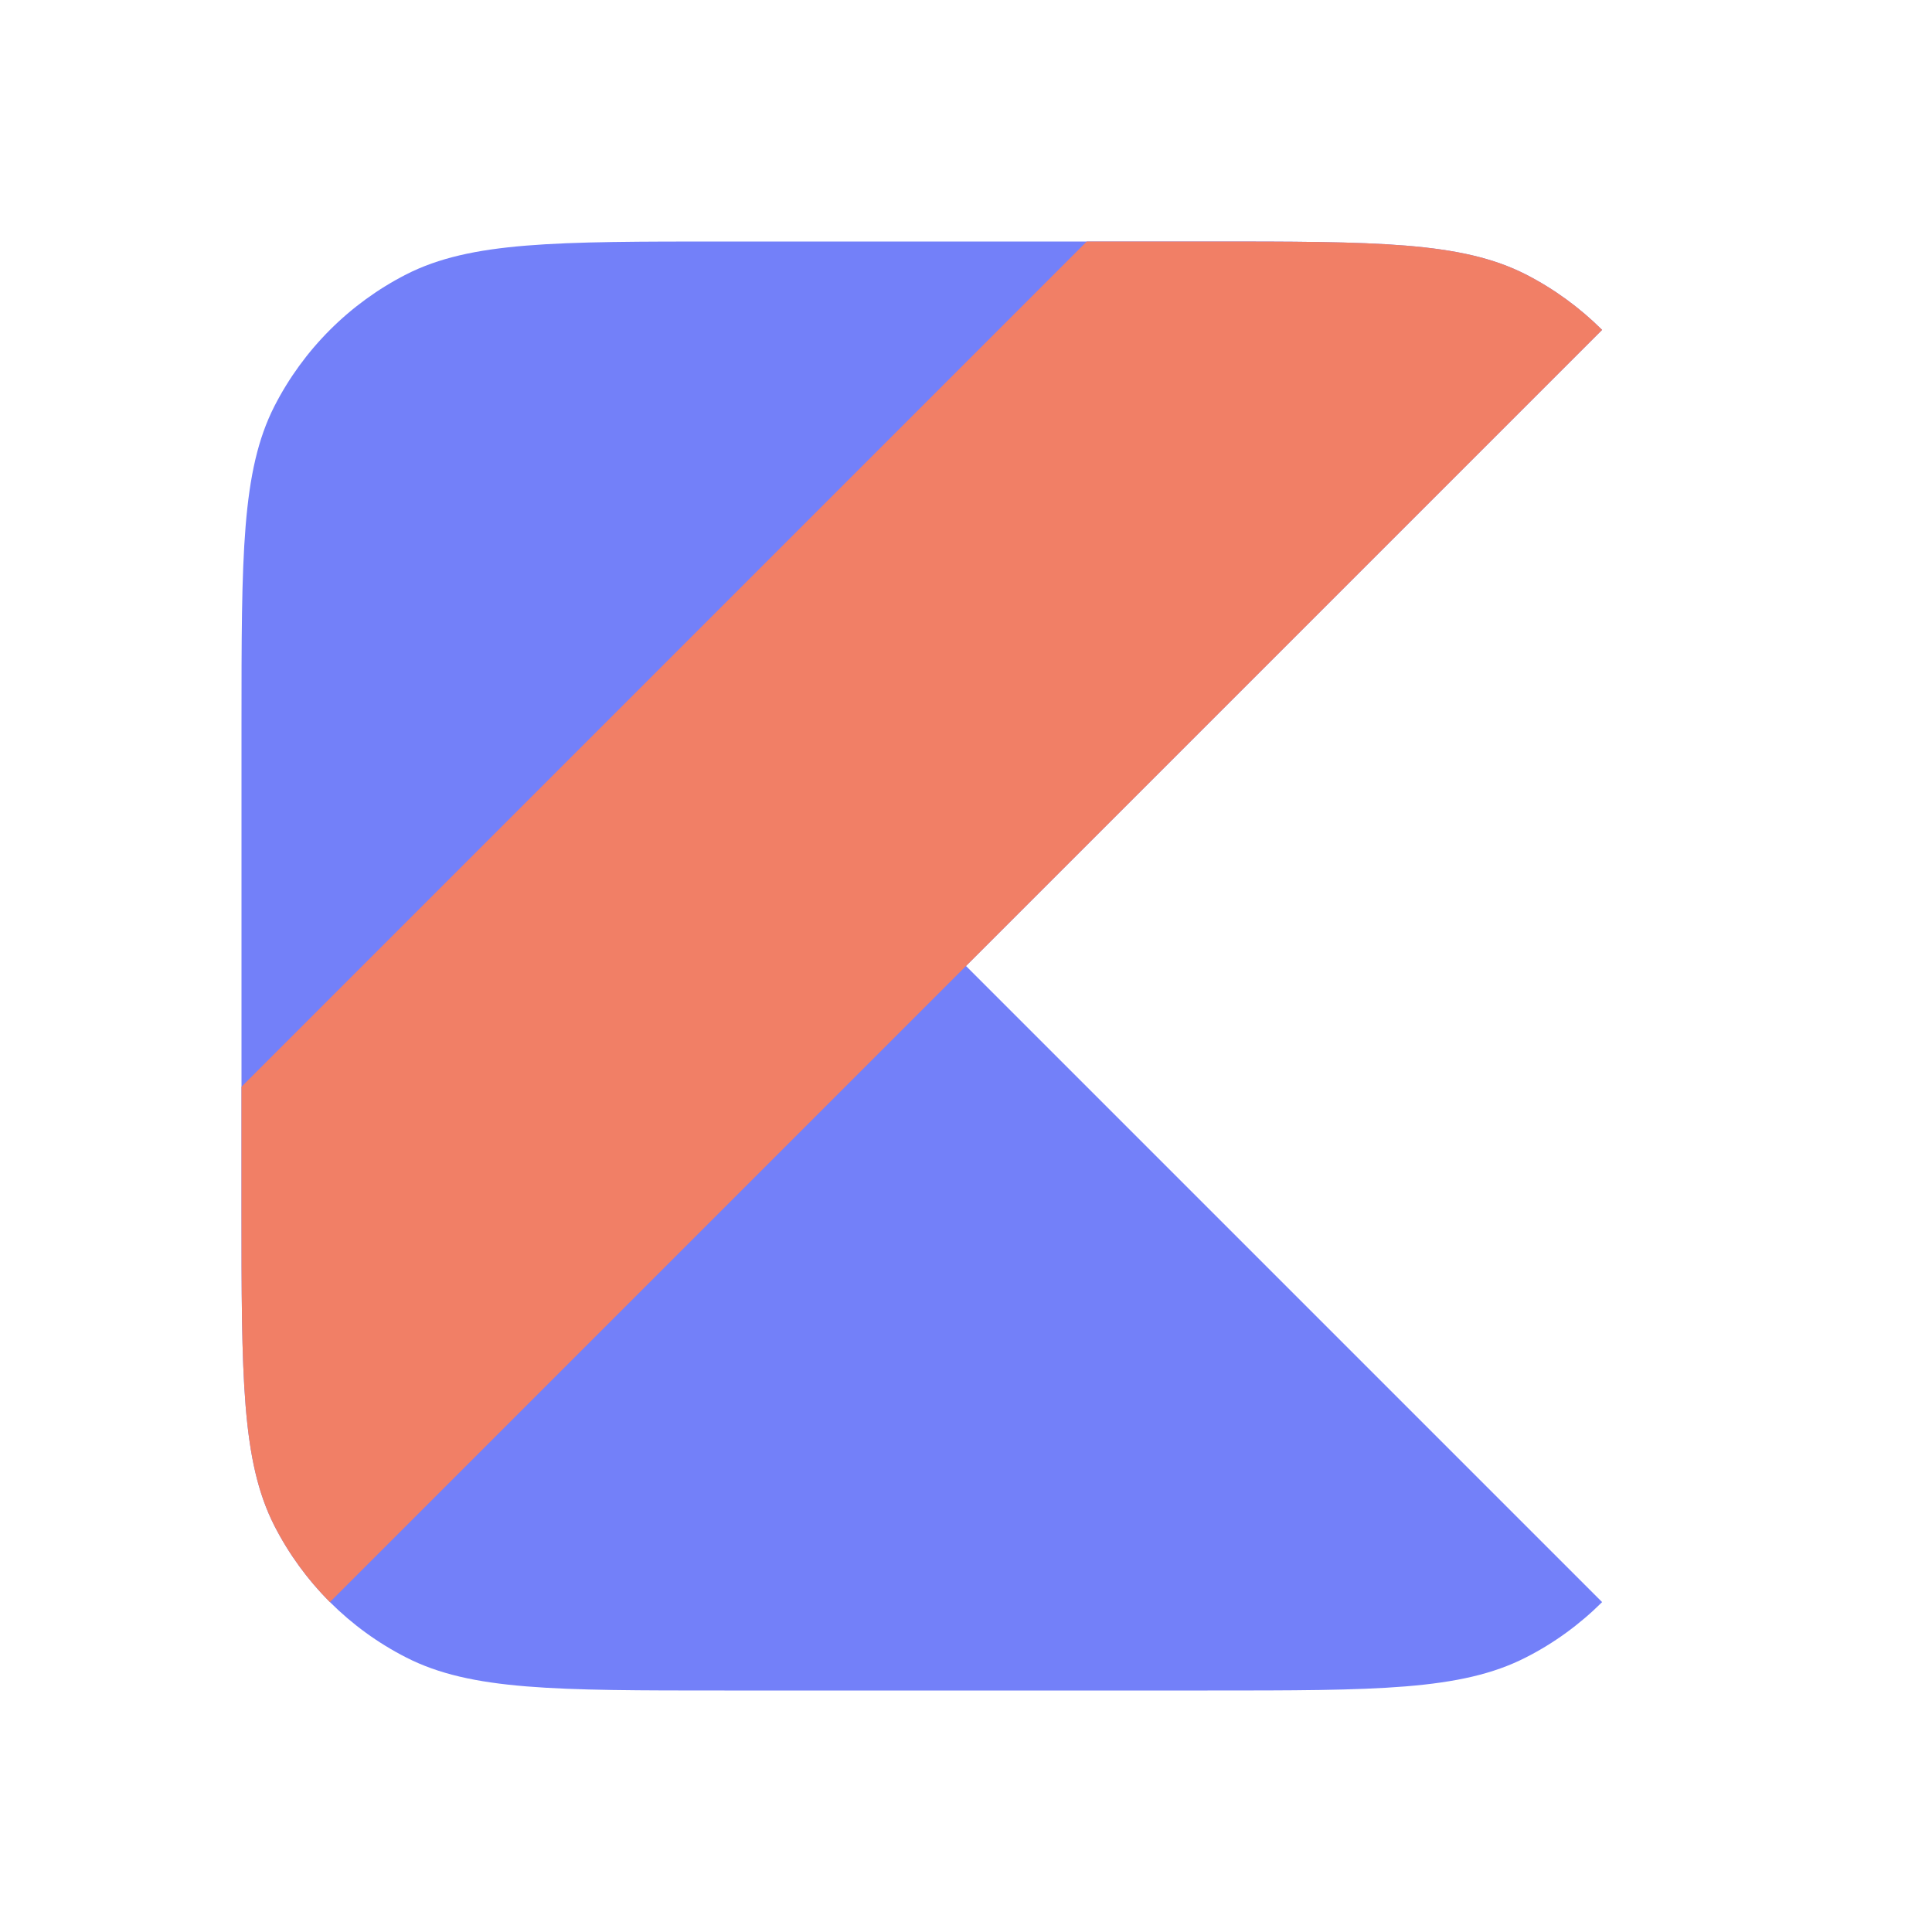
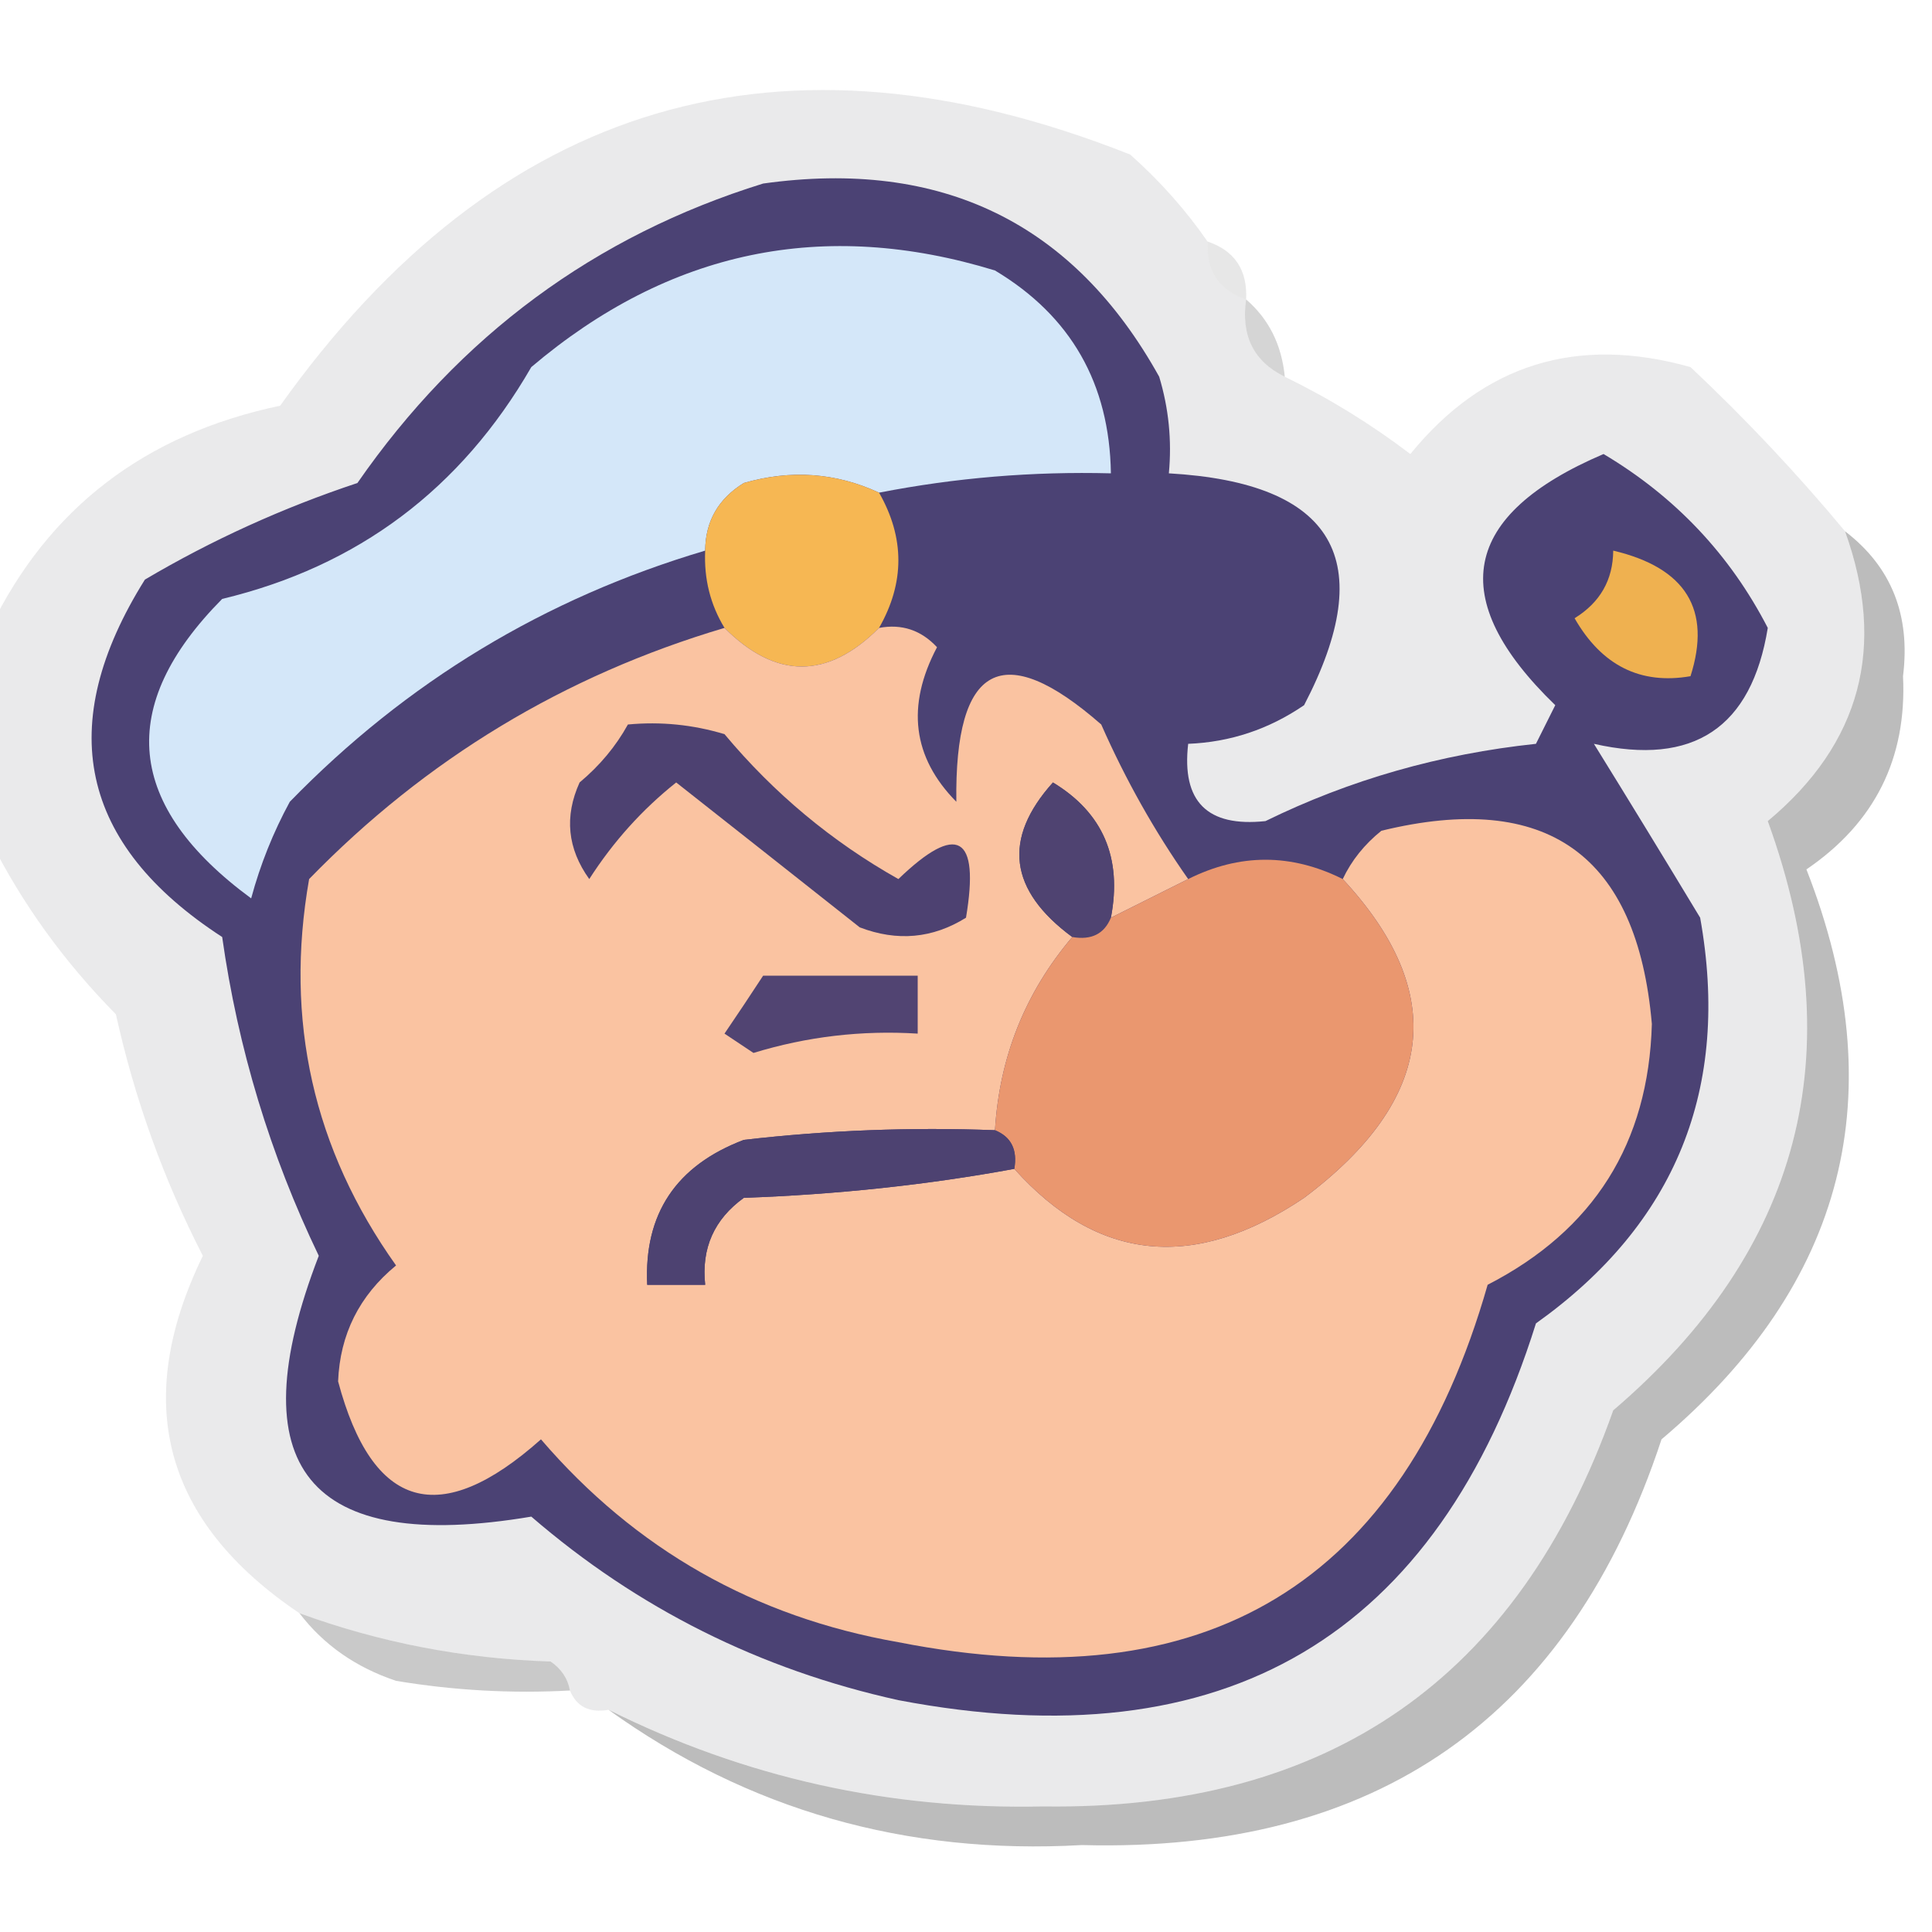
- <svg xmlns="http://www.w3.org/2000/svg" width="16" height="16" viewBox="0 0 16 16" fill="none">
-   <path fill-rule="evenodd" clip-rule="evenodd" d="M2.272 3.365C2 3.9 2 4.6 2 6V10C2 11.4 2 12.1 2.272 12.635C2.512 13.105 2.895 13.488 3.365 13.727C3.9 14 4.6 14 6 14H10C11.4 14 12.1 14 12.635 13.727C12.87 13.608 13.083 13.452 13.268 13.268L8 8L13.268 2.732C13.083 2.548 12.87 2.392 12.635 2.272C12.1 2 11.4 2 10 2H6C4.6 2 3.9 2 3.365 2.272C2.895 2.512 2.512 2.895 2.272 3.365Z" fill="#7380F9" />
-   <path fill-rule="evenodd" clip-rule="evenodd" d="M9 2L2 9V10C2 11.4 2 12.1 2.272 12.635C2.392 12.87 2.548 13.083 2.732 13.268L8 8L13.268 2.732C13.083 2.548 12.87 2.392 12.635 2.272C12.1 2 11.4 2 10 2H9Z" fill="#F17F66" />
+ <svg xmlns="http://www.w3.org/2000/svg" version="1.1" width="100px" height="100px" style="shape-rendering:geometricPrecision; text-rendering:geometricPrecision; image-rendering:optimizeQuality; fill-rule:evenodd; clip-rule:evenodd">
+   <g>
+     <path style="opacity:0.955" fill="#e9e9ea" d="M 62.5,12.5 C 62.427,14.027 63.094,15.027 64.5,15.5C 64.229,17.38 64.896,18.713 66.5,19.5C 68.781,20.608 70.948,21.942 73,23.5C 76.788,18.847 81.622,17.347 87.5,19C 90.371,21.703 93.038,24.536 95.5,27.5C 97.65,33.484 96.317,38.484 91.5,42.5C 95.873,54.542 93.207,64.709 83.5,73C 78.597,86.872 68.764,93.706 54,93.5C 46.056,93.678 38.556,92.012 31.5,88.5C 30.508,88.672 29.842,88.338 29.5,87.5C 29.389,86.883 29.056,86.383 28.5,86C 23.99,85.854 19.657,85.021 15.5,83.5C 8.472,78.764 6.806,72.597 10.5,65C 8.468,61.049 6.968,56.882 6,52.5C 3.322,49.786 1.155,46.786 -0.5,43.5C -0.5,39.833 -0.5,36.167 -0.5,32.5C 2.504,26.303 7.504,22.47 14.5,21C 25.781,5.18 40.448,0.847 58.5,8C 60.041,9.371 61.375,10.871 62.5,12.5 Z" />
+   </g>
+   <g>
+     <path style="opacity:1" fill="#4b4274" d="M 39.5,9.5 C 48.741,8.205 55.575,11.538 60,19.5C 60.493,21.134 60.66,22.801 60.5,24.5C 69.076,24.993 71.409,28.993 67.5,36.5C 65.677,37.747 63.677,38.414 61.5,38.5C 61.155,41.488 62.488,42.821 65.5,42.5C 69.865,40.361 74.532,39.027 79.5,38.5C 79.833,37.833 80.167,37.167 80.5,36.5C 74.794,30.981 75.628,26.648 83,23.5C 86.709,25.708 89.543,28.708 91.5,32.5C 90.658,37.669 87.658,39.669 82.5,38.5C 84.288,41.388 86.122,44.388 88,47.5C 89.581,56.332 86.748,63.332 79.5,68.5C 74.406,84.722 63.406,91.222 46.5,88C 39.34,86.42 33.007,83.253 27.5,78.5C 15.945,80.444 12.278,75.944 16.5,65C 13.983,59.766 12.316,54.266 11.5,48.5C 4.115,43.704 2.782,37.538 7.5,30C 10.964,27.953 14.63,26.287 18.5,25C 23.794,17.369 30.794,12.203 39.5,9.5 Z" />
+   </g>
+   <g>
+     <path style="opacity:1" fill="#d4e7f9" d="M 45.5,25.5 C 43.263,24.463 40.929,24.297 38.5,25C 37.177,25.816 36.511,26.983 36.5,28.5C 28.206,30.959 21.039,35.292 15,41.5C 14.138,43.087 13.471,44.754 13,46.5C 6.5,41.718 6,36.552 11.5,31C 18.526,29.313 23.86,25.313 27.5,19C 34.635,12.95 42.635,11.283 51.5,14C 55.429,16.353 57.429,19.853 57.5,24.5C 53.452,24.395 49.452,24.728 45.5,25.5 Z" />
+   </g>
+   <g>
+     <path style="opacity:0.106" fill="#1e1e1e" d="M 62.5,12.5 C 63.906,12.973 64.573,13.973 64.5,15.5C 63.094,15.027 62.427,14.027 62.5,12.5 Z" />
+   </g>
+   <g>
+     <path style="opacity:0.175" fill="#090909" d="M 64.5,15.5 C 65.674,16.514 66.34,17.847 66.5,19.5C 64.896,18.713 64.229,17.38 64.5,15.5 Z" />
+   </g>
+   <g>
+     <path style="opacity:1" fill="#f6b753" d="M 45.5,25.5 C 46.833,27.833 46.833,30.167 45.5,32.5C 42.833,35.167 40.167,35.167 37.5,32.5C 36.766,31.292 36.433,29.959 36.5,28.5C 36.511,26.983 37.177,25.816 38.5,25C 40.929,24.297 43.263,24.463 45.5,25.5 Z" />
+   </g>
+   <g>
+     <path style="opacity:1" fill="#efb150" d="M 83.5,28.5 C 87.265,29.39 88.598,31.557 87.5,35C 84.906,35.449 82.906,34.449 81.5,32C 82.823,31.184 83.489,30.017 83.5,28.5 Z" />
+   </g>
+   <g>
+     <path style="opacity:1" fill="#fac3a1" d="M 37.5,32.5 C 40.167,35.167 42.833,35.167 45.5,32.5C 46.675,32.281 47.675,32.614 48.5,33.5C 46.898,36.534 47.231,39.201 49.5,41.5C 49.406,34.372 51.906,33.039 57,37.5C 58.259,40.356 59.759,43.023 61.5,45.5C 60.167,46.167 58.833,46.833 57.5,47.5C 58.093,44.404 57.093,42.071 54.5,40.5C 51.885,43.413 52.218,46.079 55.5,48.5C 53.065,51.374 51.731,54.707 51.5,58.5C 47.154,58.334 42.821,58.501 38.5,59C 34.993,60.33 33.327,62.83 33.5,66.5C 34.5,66.5 35.5,66.5 36.5,66.5C 36.297,64.61 36.963,63.11 38.5,62C 43.351,61.825 48.018,61.325 52.5,60.5C 56.824,65.321 61.824,65.821 67.5,62C 74.307,56.895 74.974,51.395 69.5,45.5C 69.953,44.542 70.62,43.708 71.5,43C 80.073,40.91 84.74,44.244 85.5,53C 85.329,59.175 82.496,63.675 77,66.5C 72.579,81.966 62.412,88.133 46.5,85C 39.059,83.697 32.892,80.197 28,74.5C 22.775,79.154 19.275,78.154 17.5,71.5C 17.598,69.063 18.598,67.063 20.5,65.5C 16.216,59.477 14.716,52.811 16,45.5C 22.039,39.292 29.206,34.959 37.5,32.5 Z" />
+   </g>
+   <g>
+     <path style="opacity:1" fill="#4d4171" d="M 32.5,37.5 C 34.199,37.34 35.866,37.507 37.5,38C 40.062,41.065 43.062,43.565 46.5,45.5C 49.55,42.566 50.717,43.232 50,47.5C 48.274,48.576 46.441,48.743 44.5,48C 41.322,45.486 38.156,42.986 35,40.5C 33.244,41.896 31.744,43.563 30.5,45.5C 29.369,43.925 29.203,42.259 30,40.5C 31.045,39.627 31.878,38.627 32.5,37.5 Z" />
+   </g>
+   <g>
+     <path style="opacity:1" fill="#4f4371" d="M 57.5,47.5 C 57.158,48.338 56.492,48.672 55.5,48.5C 52.218,46.079 51.885,43.413 54.5,40.5C 57.093,42.071 58.093,44.404 57.5,47.5 Z" />
+   </g>
+   <g>
+     <path style="opacity:1" fill="#ea976f" d="M 69.5,45.5 C 74.974,51.395 74.307,56.895 67.5,62C 61.824,65.821 56.824,65.321 52.5,60.5C 52.672,59.508 52.338,58.842 51.5,58.5C 51.731,54.707 53.065,51.374 55.5,48.5C 56.492,48.672 57.158,48.338 57.5,47.5C 58.833,46.833 60.167,46.167 61.5,45.5C 64.167,44.167 66.833,44.167 69.5,45.5 Z" />
+   </g>
+   <g>
+     <path style="opacity:0.272" fill="#060606" d="M 95.5,27.5 C 97.894,29.332 98.894,31.832 98.5,35C 98.704,39.259 97.037,42.592 93.5,45C 98.038,56.607 95.538,66.44 86,74.5C 81.253,88.903 71.253,95.903 56,95.5C 46.883,96.017 38.717,93.683 31.5,88.5C 38.556,92.012 46.056,93.678 54,93.5C 68.764,93.706 78.597,86.872 83.5,73C 93.207,64.709 95.873,54.542 91.5,42.5C 96.317,38.484 97.65,33.484 95.5,27.5 Z" />
+   </g>
+   <g>
+     <path style="opacity:1" fill="#514472" d="M 39.5,50.5 C 42.167,50.5 44.833,50.5 47.5,50.5C 47.5,51.5 47.5,52.5 47.5,53.5C 44.603,53.319 41.77,53.652 39,54.5C 38.5,54.167 38,53.833 37.5,53.5C 38.193,52.482 38.859,51.482 39.5,50.5 Z" />
+   </g>
+   <g>
+     <path style="opacity:1" fill="#4d4271" d="M 51.5,58.5 C 52.338,58.842 52.672,59.508 52.5,60.5C 48.018,61.325 43.351,61.825 38.5,62C 36.963,63.11 36.297,64.61 36.5,66.5C 35.5,66.5 34.5,66.5 33.5,66.5C 33.327,62.83 34.993,60.33 38.5,59C 42.821,58.501 47.154,58.334 51.5,58.5 Z" />
+   </g>
+   <g>
+     <path style="opacity:0.221" fill="#0a0a0a" d="M 15.5,83.5 C 19.657,85.021 23.99,85.854 28.5,86C 29.056,86.383 29.389,86.883 29.5,87.5C 26.482,87.665 23.482,87.498 20.5,87C 18.416,86.303 16.749,85.136 15.5,83.5 Z" />
+   </g>
</svg>
